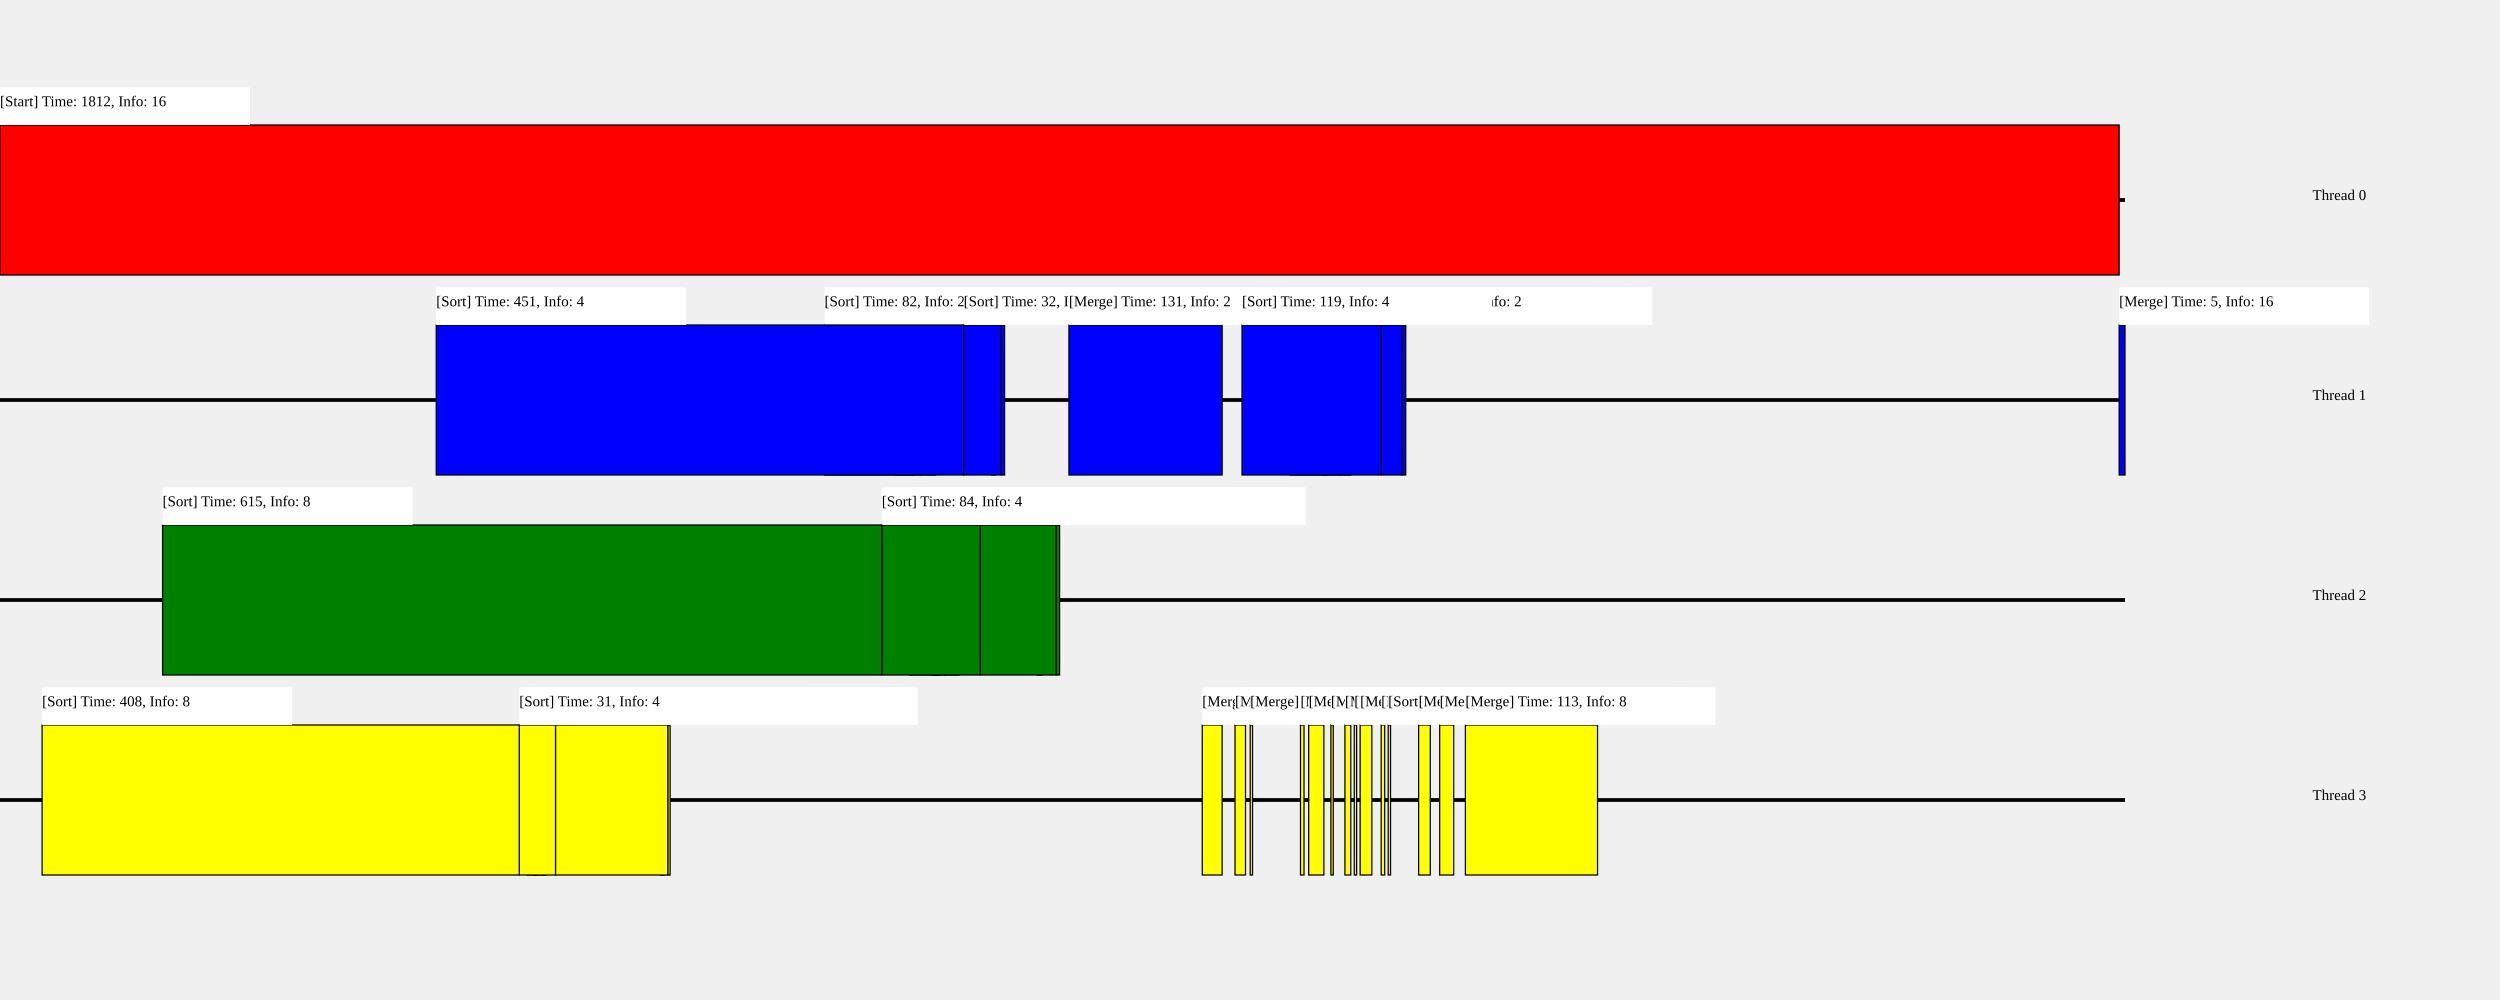
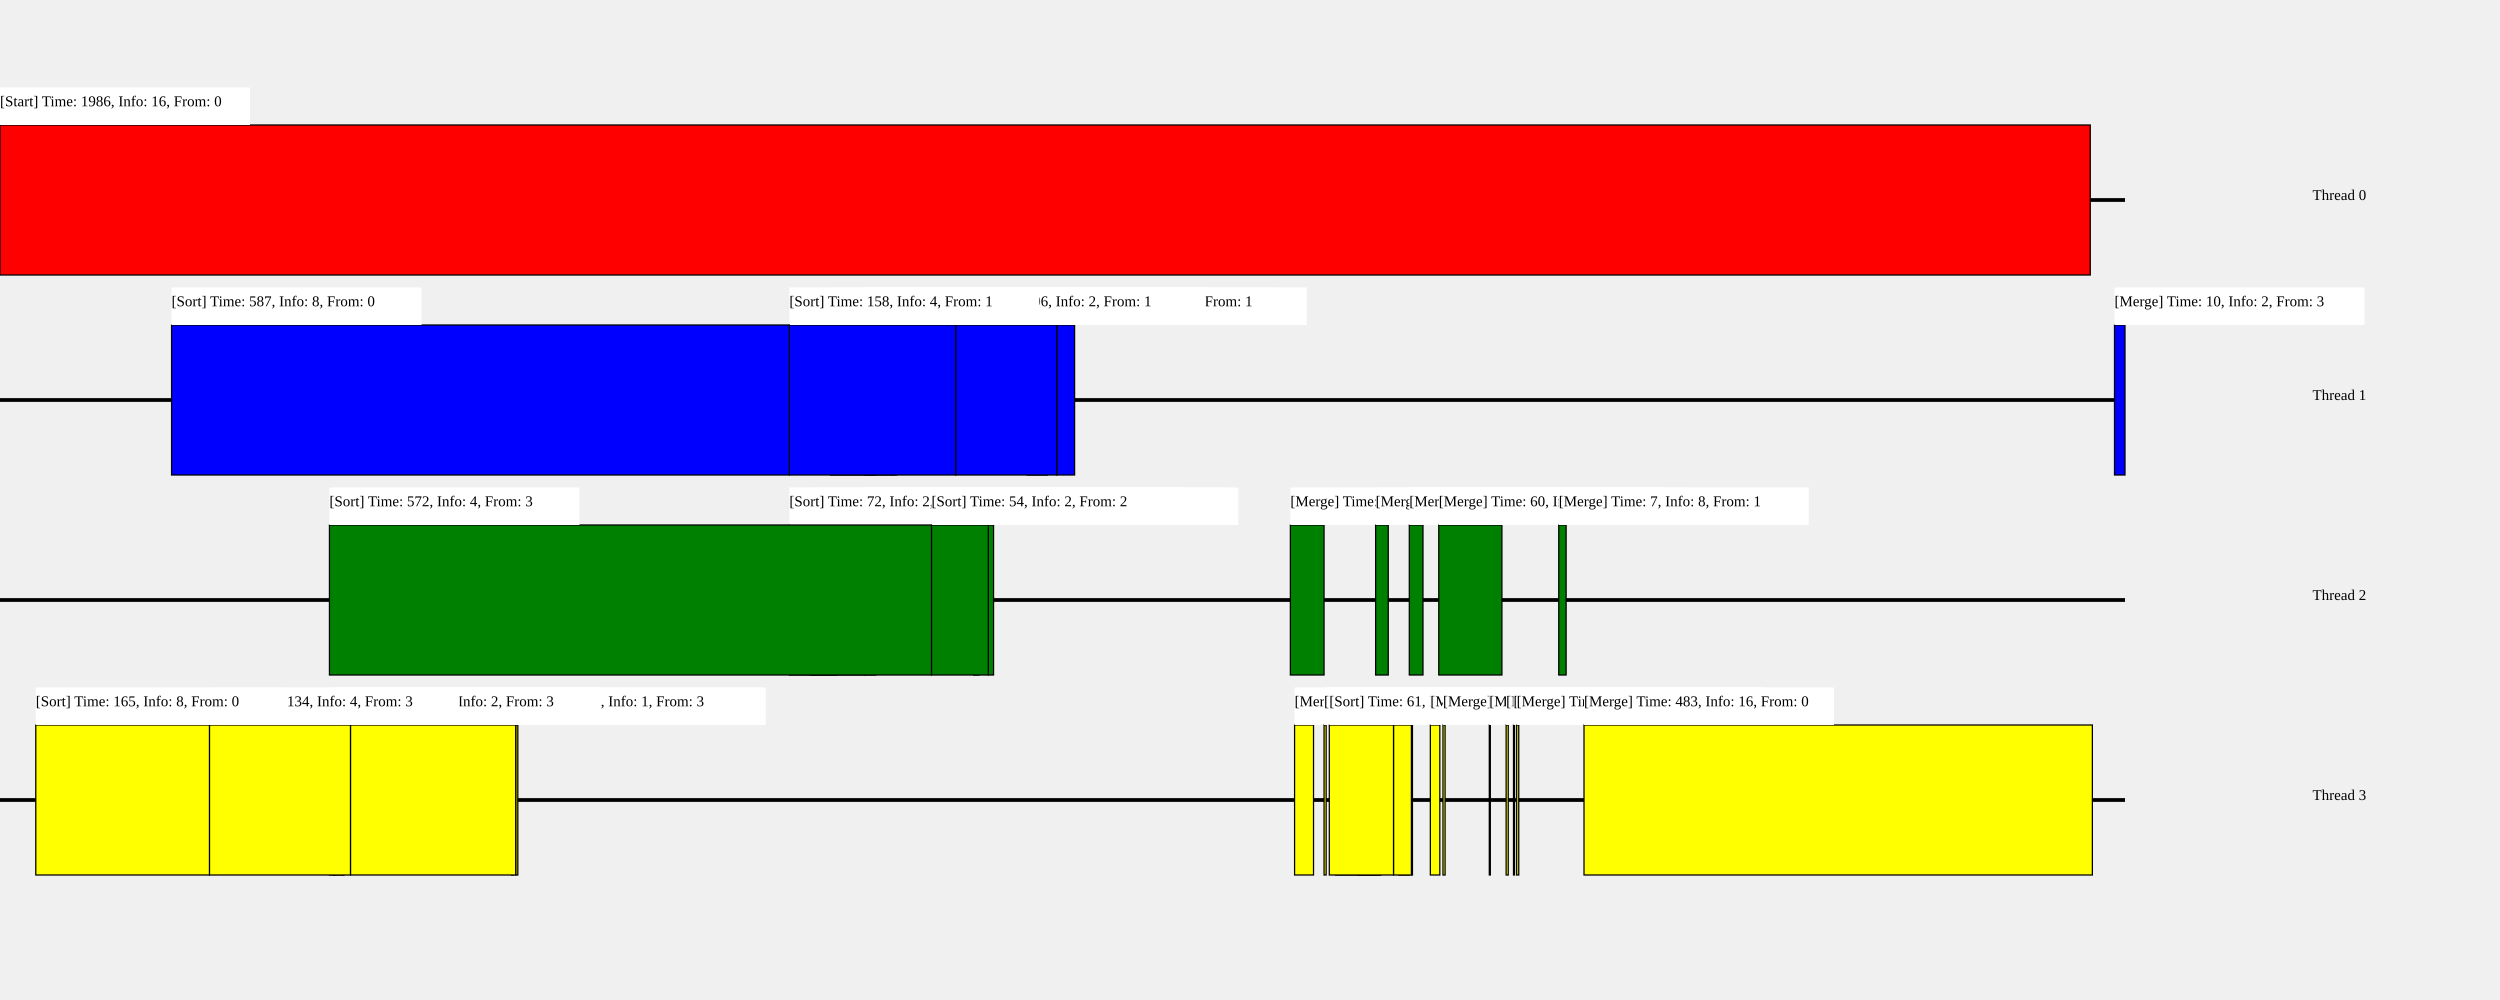
<svg xmlns="http://www.w3.org/2000/svg" viewBox="0 0 2000 800" version="1.1">
  <line x1="0" y1="160" x2="1700" y2="160" style="stroke:rgb(0,0,0);stroke-width:3" />
  <text x="1850" y="160" fill="black">Thread 0</text>
-   <rect class="task" x="0" y="100" width="1695.322" height="120" fill="red" stroke="black" />
+   <rect class="task" x="0" y="100" width="1672.214" height="120" fill="red" stroke="black" />
  <g id="tip_0">
    <rect x="0" y="70" width="200" height="30" fill="white" stoke="black" />
-     <text x="0" y="85">[Start] Time: 1812, Info: 16</text>
+     <text x="0" y="85">[Start] Time: 1986, Info: 16, From: 0
+ </text>
  </g>
  <line x1="0" y1="320" x2="1700" y2="320" style="stroke:rgb(0,0,0);stroke-width:3" />
  <text x="1850" y="320" fill="black">Thread 1</text>
-   <rect class="task" x="716.676" y="260" width="14.034" height="120" fill="blue" stroke="black" />
+   <rect class="task" x="692.125" y="260" width="8.42" height="120" fill="blue" stroke="black" />
  <g id="tip_1">
-     <rect x="716.676" y="230" width="200" height="30" fill="white" stoke="black" />
-     <text x="716.676" y="245">[Sort] Time: 15, Info: 1</text>
-   </g>
-   <rect class="task" x="736.324" y="260" width="12.163" height="120" fill="blue" stroke="black" />
+     <rect x="692.125" y="230" width="200" height="30" fill="white" stoke="black" />
+     <text x="692.125" y="245">[Sort] Time: 10, Info: 1, From: 1
+ </text>
+   </g>
+   <rect class="task" x="713.175" y="260" width="4.21" height="120" fill="blue" stroke="black" />
  <g id="tip_2">
-     <rect x="736.324" y="230" width="200" height="30" fill="white" stoke="black" />
-     <text x="736.324" y="245">[Sort] Time: 13, Info: 1</text>
-   </g>
-   <rect class="task" x="659.604" y="260" width="76.72" height="120" fill="blue" stroke="black" />
+     <rect x="713.175" y="230" width="200" height="30" fill="white" stoke="black" />
+     <text x="713.175" y="245">[Sort] Time: 5, Info: 1, From: 1
+ </text>
+   </g>
+   <rect class="task" x="664.339" y="260" width="48.836" height="120" fill="blue" stroke="black" />
  <g id="tip_3">
-     <rect x="659.604" y="230" width="200" height="30" fill="white" stoke="black" />
-     <text x="659.604" y="245">[Sort] Time: 82, Info: 2</text>
-   </g>
-   <rect class="task" x="793.396" y="260" width="2.807" height="120" fill="blue" stroke="black" />
+     <rect x="664.339" y="230" width="200" height="30" fill="white" stoke="black" />
+     <text x="664.339" y="245">[Sort] Time: 58, Info: 2, From: 1
+ </text>
+   </g>
+   <rect class="task" x="821.793" y="260" width="15.998" height="120" fill="blue" stroke="black" />
  <g id="tip_4">
-     <rect x="793.396" y="230" width="200" height="30" fill="white" stoke="black" />
-     <text x="793.396" y="245">[Sort] Time: 3, Info: 1</text>
-   </g>
-   <rect class="task" x="800.881" y="260" width="2.807" height="120" fill="blue" stroke="black" />
+     <rect x="821.793" y="230" width="200" height="30" fill="white" stoke="black" />
+     <text x="821.793" y="245">[Sort] Time: 19, Info: 1, From: 1
+ </text>
+   </g>
+   <rect class="task" x="845.369" y="260" width="14.314" height="120" fill="blue" stroke="black" />
  <g id="tip_5">
-     <rect x="800.881" y="230" width="200" height="30" fill="white" stoke="black" />
-     <text x="800.881" y="245">[Sort] Time: 3, Info: 1</text>
-   </g>
-   <rect class="task" x="770.941" y="260" width="29.939" height="120" fill="blue" stroke="black" />
+     <rect x="845.369" y="230" width="200" height="30" fill="white" stoke="black" />
+     <text x="845.369" y="245">[Sort] Time: 17, Info: 1, From: 1
+ </text>
+   </g>
+   <rect class="task" x="764.537" y="260" width="80.832" height="120" fill="blue" stroke="black" />
  <g id="tip_6">
-     <rect x="770.941" y="230" width="200" height="30" fill="white" stoke="black" />
-     <text x="770.941" y="245">[Sort] Time: 32, Info: 2</text>
-   </g>
-   <rect class="task" x="348.982" y="260" width="421.959" height="120" fill="blue" stroke="black" />
+     <rect x="764.537" y="230" width="200" height="30" fill="white" stoke="black" />
+     <text x="764.537" y="245">[Sort] Time: 96, Info: 2, From: 1
+ </text>
+   </g>
+   <rect class="task" x="631.501" y="260" width="133.036" height="120" fill="blue" stroke="black" />
  <g id="tip_7">
-     <rect x="348.982" y="230" width="200" height="30" fill="white" stoke="black" />
-     <text x="348.982" y="245">[Sort] Time: 451, Info: 4</text>
-   </g>
-   <rect class="task" x="855.146" y="260" width="122.565" height="120" fill="blue" stroke="black" />
+     <rect x="631.501" y="230" width="200" height="30" fill="white" stoke="black" />
+     <text x="631.501" y="245">[Sort] Time: 158, Info: 4, From: 1
+ </text>
+   </g>
+   <rect class="task" x="137.246" y="260" width="494.255" height="120" fill="blue" stroke="black" />
  <g id="tip_8">
-     <rect x="855.146" y="230" width="200" height="30" fill="white" stoke="black" />
-     <text x="855.146" y="245">[Merge] Time: 131, Info: 2</text>
-   </g>
-   <rect class="task" x="1057.237" y="260" width="4.678" height="120" fill="blue" stroke="black" />
+     <rect x="137.246" y="230" width="200" height="30" fill="white" stoke="black" />
+     <text x="137.246" y="245">[Sort] Time: 587, Info: 8, From: 0
+ </text>
+   </g>
+   <rect class="task" x="1691.58" y="260" width="8.42" height="120" fill="blue" stroke="black" />
  <g id="tip_9">
-     <rect x="1057.237" y="230" width="200" height="30" fill="white" stoke="black" />
-     <text x="1057.237" y="245">[Sort] Time: 5, Info: 1</text>
-   </g>
-   <rect class="task" x="1072.207" y="260" width="8.42" height="120" fill="blue" stroke="black" />
-   <g id="tip_10">
-     <rect x="1072.207" y="230" width="200" height="30" fill="white" stoke="black" />
-     <text x="1072.207" y="245">[Sort] Time: 9, Info: 1</text>
-   </g>
-   <rect class="task" x="1031.976" y="260" width="40.231" height="120" fill="blue" stroke="black" />
-   <g id="tip_11">
-     <rect x="1031.976" y="230" width="200" height="30" fill="white" stoke="black" />
-     <text x="1031.976" y="245">[Sort] Time: 43, Info: 2</text>
-   </g>
-   <rect class="task" x="1121.794" y="260" width="2.807" height="120" fill="blue" stroke="black" />
-   <g id="tip_12">
-     <rect x="1121.794" y="230" width="200" height="30" fill="white" stoke="black" />
-     <text x="1121.794" y="245">[Sort] Time: 3, Info: 1</text>
-   </g>
-   <rect class="task" x="1104.953" y="260" width="16.841" height="120" fill="blue" stroke="black" />
-   <g id="tip_13">
-     <rect x="1104.953" y="230" width="200" height="30" fill="white" stoke="black" />
-     <text x="1104.953" y="245">[Sort] Time: 18, Info: 2</text>
-   </g>
-   <rect class="task" x="993.616" y="260" width="111.337" height="120" fill="blue" stroke="black" />
-   <g id="tip_14">
-     <rect x="993.616" y="230" width="200" height="30" fill="white" stoke="black" />
-     <text x="993.616" y="245">[Sort] Time: 119, Info: 4</text>
-   </g>
-   <rect class="task" x="1695.322" y="260" width="4.678" height="120" fill="blue" stroke="black" />
-   <g id="tip_15">
-     <rect x="1695.322" y="230" width="200" height="30" fill="white" stoke="black" />
-     <text x="1695.322" y="245">[Merge] Time: 5, Info: 16</text>
+     <rect x="1691.58" y="230" width="200" height="30" fill="white" stoke="black" />
+     <text x="1691.58" y="245">[Merge] Time: 10, Info: 2, From: 3
+ </text>
  </g>
  <line x1="0" y1="480" x2="1700" y2="480" style="stroke:rgb(0,0,0);stroke-width:3" />
  <text x="1850" y="480" fill="black">Thread 2</text>
-   <rect class="task" x="745.68" y="420" width="5.614" height="120" fill="green" stroke="black" />
+   <rect class="task" x="648.341" y="420" width="21.05" height="120" fill="green" stroke="black" />
+   <g id="tip_10">
+     <rect x="648.341" y="390" width="200" height="30" fill="white" stoke="black" />
+     <text x="648.341" y="405">[Sort] Time: 25, Info: 1, From: 2
+ </text>
+   </g>
+   <rect class="task" x="692.125" y="420" width="8.42" height="120" fill="green" stroke="black" />
+   <g id="tip_11">
+     <rect x="692.125" y="390" width="200" height="30" fill="white" stoke="black" />
+     <text x="692.125" y="405">[Sort] Time: 10, Info: 1, From: 2
+ </text>
+   </g>
+   <rect class="task" x="631.501" y="420" width="60.624" height="120" fill="green" stroke="black" />
+   <g id="tip_12">
+     <rect x="631.501" y="390" width="200" height="30" fill="white" stoke="black" />
+     <text x="631.501" y="405">[Sort] Time: 72, Info: 2, From: 2
+ </text>
+   </g>
+   <rect class="task" x="778.851" y="420" width="4.21" height="120" fill="green" stroke="black" />
+   <g id="tip_13">
+     <rect x="778.851" y="390" width="200" height="30" fill="white" stoke="black" />
+     <text x="778.851" y="405">[Sort] Time: 5, Info: 1, From: 2
+ </text>
+   </g>
+   <rect class="task" x="790.639" y="420" width="4.21" height="120" fill="green" stroke="black" />
+   <g id="tip_14">
+     <rect x="790.639" y="390" width="200" height="30" fill="white" stoke="black" />
+     <text x="790.639" y="405">[Sort] Time: 5, Info: 1, From: 2
+ </text>
+   </g>
+   <rect class="task" x="745.171" y="420" width="45.468" height="120" fill="green" stroke="black" />
+   <g id="tip_15">
+     <rect x="745.171" y="390" width="200" height="30" fill="white" stoke="black" />
+     <text x="745.171" y="405">[Sort] Time: 54, Info: 2, From: 2
+ </text>
+   </g>
+   <rect class="task" x="263.546" y="420" width="481.625" height="120" fill="green" stroke="black" />
  <g id="tip_16">
-     <rect x="745.68" y="390" width="200" height="30" fill="white" stoke="black" />
-     <text x="745.68" y="405">[Sort] Time: 6, Info: 1</text>
-   </g>
-   <rect class="task" x="755.971" y="420" width="11.227" height="120" fill="green" stroke="black" />
+     <rect x="263.546" y="390" width="200" height="30" fill="white" stoke="black" />
+     <text x="263.546" y="405">[Sort] Time: 572, Info: 4, From: 3
+ </text>
+   </g>
+   <rect class="task" x="1032.293" y="420" width="26.944" height="120" fill="green" stroke="black" />
  <g id="tip_17">
-     <rect x="755.971" y="390" width="200" height="30" fill="white" stoke="black" />
-     <text x="755.971" y="405">[Sort] Time: 12, Info: 1</text>
-   </g>
-   <rect class="task" x="727.903" y="420" width="28.068" height="120" fill="green" stroke="black" />
+     <rect x="1032.293" y="390" width="200" height="30" fill="white" stoke="black" />
+     <text x="1032.293" y="405">[Merge] Time: 32, Info: 2, From: 3
+ </text>
+   </g>
+   <rect class="task" x="1100.495" y="420" width="10.104" height="120" fill="green" stroke="black" />
  <g id="tip_18">
-     <rect x="727.903" y="390" width="200" height="30" fill="white" stoke="black" />
-     <text x="727.903" y="405">[Sort] Time: 30, Info: 2</text>
-   </g>
-   <rect class="task" x="829.884" y="420" width="3.742" height="120" fill="green" stroke="black" />
+     <rect x="1100.495" y="390" width="200" height="30" fill="white" stoke="black" />
+     <text x="1100.495" y="405">[Merge] Time: 12, Info: 2, From: 2
+ </text>
+   </g>
+   <rect class="task" x="1127.439" y="420" width="10.946" height="120" fill="green" stroke="black" />
  <g id="tip_19">
-     <rect x="829.884" y="390" width="200" height="30" fill="white" stoke="black" />
-     <text x="829.884" y="405">[Sort] Time: 4, Info: 1</text>
-   </g>
-   <rect class="task" x="844.854" y="420" width="2.807" height="120" fill="green" stroke="black" />
+     <rect x="1127.439" y="390" width="200" height="30" fill="white" stoke="black" />
+     <text x="1127.439" y="405">[Merge] Time: 13, Info: 2, From: 1
+ </text>
+   </g>
+   <rect class="task" x="1151.015" y="420" width="50.52" height="120" fill="green" stroke="black" />
  <g id="tip_20">
-     <rect x="844.854" y="390" width="200" height="30" fill="white" stoke="black" />
-     <text x="844.854" y="405">[Sort] Time: 3, Info: 1</text>
-   </g>
-   <rect class="task" x="784.04" y="420" width="60.815" height="120" fill="green" stroke="black" />
+     <rect x="1151.015" y="390" width="200" height="30" fill="white" stoke="black" />
+     <text x="1151.015" y="405">[Merge] Time: 60, Info: 2, From: 2
+ </text>
+   </g>
+   <rect class="task" x="1247.003" y="420" width="5.894" height="120" fill="green" stroke="black" />
  <g id="tip_21">
-     <rect x="784.04" y="390" width="200" height="30" fill="white" stoke="black" />
-     <text x="784.04" y="405">[Sort] Time: 65, Info: 2</text>
-   </g>
-   <rect class="task" x="705.449" y="420" width="78.591" height="120" fill="green" stroke="black" />
-   <g id="tip_22">
-     <rect x="705.449" y="390" width="200" height="30" fill="white" stoke="black" />
-     <text x="705.449" y="405">[Sort] Time: 84, Info: 4</text>
-   </g>
-   <rect class="task" x="130.05" y="420" width="575.399" height="120" fill="green" stroke="black" />
-   <g id="tip_23">
-     <rect x="130.05" y="390" width="200" height="30" fill="white" stoke="black" />
-     <text x="130.05" y="405">[Sort] Time: 615, Info: 8</text>
+     <rect x="1247.003" y="390" width="200" height="30" fill="white" stoke="black" />
+     <text x="1247.003" y="405">[Merge] Time: 7, Info: 8, From: 1
+ </text>
  </g>
  <line x1="0" y1="640" x2="1700" y2="640" style="stroke:rgb(0,0,0);stroke-width:3" />
  <text x="1850" y="640" fill="black">Thread 3</text>
-   <rect class="task" x="427.573" y="580" width="1.871" height="120" fill="yellow" stroke="black" />
+   <rect class="task" x="266.914" y="580" width="0.842" height="120" fill="yellow" stroke="black" />
+   <g id="tip_22">
+     <rect x="266.914" y="550" width="200" height="30" fill="white" stoke="black" />
+     <text x="266.914" y="565">[Sort] Time: 1, Info: 1, From: 3
+ </text>
+   </g>
+   <rect class="task" x="274.492" y="580" width="0.842" height="120" fill="yellow" stroke="black" />
+   <g id="tip_23">
+     <rect x="274.492" y="550" width="200" height="30" fill="white" stoke="black" />
+     <text x="274.492" y="565">[Sort] Time: 1, Info: 1, From: 3
+ </text>
+   </g>
+   <rect class="task" x="263.546" y="580" width="10.946" height="120" fill="yellow" stroke="black" />
  <g id="tip_24">
-     <rect x="427.573" y="550" width="200" height="30" fill="white" stoke="black" />
-     <text x="427.573" y="565">[Sort] Time: 2, Info: 1</text>
-   </g>
-   <rect class="task" x="435.058" y="580" width="1.871" height="120" fill="yellow" stroke="black" />
+     <rect x="263.546" y="550" width="200" height="30" fill="white" stoke="black" />
+     <text x="263.546" y="565">[Sort] Time: 13, Info: 2, From: 3
+ </text>
+   </g>
+   <rect class="task" x="409.212" y="580" width="1.684" height="120" fill="yellow" stroke="black" />
  <g id="tip_25">
-     <rect x="435.058" y="550" width="200" height="30" fill="white" stoke="black" />
-     <text x="435.058" y="565">[Sort] Time: 2, Info: 1</text>
-   </g>
-   <rect class="task" x="421.959" y="580" width="13.099" height="120" fill="yellow" stroke="black" />
+     <rect x="409.212" y="550" width="200" height="30" fill="white" stoke="black" />
+     <text x="409.212" y="565">[Sort] Time: 2, Info: 1, From: 3
+ </text>
+   </g>
+   <rect class="task" x="412.58" y="580" width="1.684" height="120" fill="yellow" stroke="black" />
  <g id="tip_26">
-     <rect x="421.959" y="550" width="200" height="30" fill="white" stoke="black" />
-     <text x="421.959" y="565">[Sort] Time: 14, Info: 2</text>
-   </g>
-   <rect class="task" x="528.619" y="580" width="2.807" height="120" fill="yellow" stroke="black" />
+     <rect x="412.58" y="550" width="200" height="30" fill="white" stoke="black" />
+     <text x="412.58" y="565">[Sort] Time: 2, Info: 1, From: 3
+ </text>
+   </g>
+   <rect class="task" x="280.386" y="580" width="132.194" height="120" fill="yellow" stroke="black" />
  <g id="tip_27">
-     <rect x="528.619" y="550" width="200" height="30" fill="white" stoke="black" />
-     <text x="528.619" y="565">[Sort] Time: 3, Info: 1</text>
-   </g>
-   <rect class="task" x="534.232" y="580" width="1.871" height="120" fill="yellow" stroke="black" />
+     <rect x="280.386" y="550" width="200" height="30" fill="white" stoke="black" />
+     <text x="280.386" y="565">[Sort] Time: 157, Info: 2, From: 3
+ </text>
+   </g>
+   <rect class="task" x="167.558" y="580" width="112.828" height="120" fill="yellow" stroke="black" />
  <g id="tip_28">
-     <rect x="534.232" y="550" width="200" height="30" fill="white" stoke="black" />
-     <text x="534.232" y="565">[Sort] Time: 2, Info: 1</text>
-   </g>
-   <rect class="task" x="444.414" y="580" width="89.818" height="120" fill="yellow" stroke="black" />
+     <rect x="167.558" y="550" width="200" height="30" fill="white" stoke="black" />
+     <text x="167.558" y="565">[Sort] Time: 134, Info: 4, From: 3
+ </text>
+   </g>
+   <rect class="task" x="28.628" y="580" width="138.93" height="120" fill="yellow" stroke="black" />
  <g id="tip_29">
-     <rect x="444.414" y="550" width="200" height="30" fill="white" stoke="black" />
-     <text x="444.414" y="565">[Sort] Time: 96, Info: 2</text>
-   </g>
-   <rect class="task" x="415.41" y="580" width="29.004" height="120" fill="yellow" stroke="black" />
+     <rect x="28.628" y="550" width="200" height="30" fill="white" stoke="black" />
+     <text x="28.628" y="565">[Sort] Time: 165, Info: 8, From: 0
+ </text>
+   </g>
+   <rect class="task" x="1035.661" y="580" width="15.156" height="120" fill="yellow" stroke="black" />
  <g id="tip_30">
-     <rect x="415.41" y="550" width="200" height="30" fill="white" stoke="black" />
-     <text x="415.41" y="565">[Sort] Time: 31, Info: 4</text>
-   </g>
-   <rect class="task" x="33.682" y="580" width="381.728" height="120" fill="yellow" stroke="black" />
+     <rect x="1035.661" y="550" width="200" height="30" fill="white" stoke="black" />
+     <text x="1035.661" y="565">[Merge] Time: 18, Info: 2, From: 3
+ </text>
+   </g>
+   <rect class="task" x="1059.237" y="580" width="1.684" height="120" fill="yellow" stroke="black" />
  <g id="tip_31">
-     <rect x="33.682" y="550" width="200" height="30" fill="white" stoke="black" />
-     <text x="33.682" y="565">[Sort] Time: 408, Info: 8</text>
-   </g>
-   <rect class="task" x="961.805" y="580" width="15.905" height="120" fill="yellow" stroke="black" />
+     <rect x="1059.237" y="550" width="200" height="30" fill="white" stoke="black" />
+     <text x="1059.237" y="565">[Merge] Time: 2, Info: 4, From: 3
+ </text>
+   </g>
+   <rect class="task" x="1087.023" y="580" width="15.156" height="120" fill="yellow" stroke="black" />
  <g id="tip_32">
-     <rect x="961.805" y="550" width="200" height="30" fill="white" stoke="black" />
-     <text x="961.805" y="565">[Merge] Time: 17, Info: 2</text>
-   </g>
-   <rect class="task" x="988.002" y="580" width="8.42" height="120" fill="yellow" stroke="black" />
+     <rect x="1087.023" y="550" width="200" height="30" fill="white" stoke="black" />
+     <text x="1087.023" y="565">[Sort] Time: 18, Info: 1, From: 3
+ </text>
+   </g>
+   <rect class="task" x="1103.863" y="580" width="0.842" height="120" fill="yellow" stroke="black" />
  <g id="tip_33">
-     <rect x="988.002" y="550" width="200" height="30" fill="white" stoke="black" />
-     <text x="988.002" y="565">[Merge] Time: 9, Info: 4</text>
-   </g>
-   <rect class="task" x="1000.165" y="580" width="1.871" height="120" fill="yellow" stroke="black" />
+     <rect x="1103.863" y="550" width="200" height="30" fill="white" stoke="black" />
+     <text x="1103.863" y="565">[Sort] Time: 1, Info: 1, From: 3
+ </text>
+   </g>
+   <rect class="task" x="1068.499" y="580" width="35.364" height="120" fill="yellow" stroke="black" />
  <g id="tip_34">
-     <rect x="1000.165" y="550" width="200" height="30" fill="white" stoke="black" />
-     <text x="1000.165" y="565">[Merge] Time: 2, Info: 2</text>
-   </g>
-   <rect class="task" x="1040.396" y="580" width="2.807" height="120" fill="yellow" stroke="black" />
+     <rect x="1068.499" y="550" width="200" height="30" fill="white" stoke="black" />
+     <text x="1068.499" y="565">[Sort] Time: 42, Info: 2, From: 3
+ </text>
+   </g>
+   <rect class="task" x="1119.019" y="580" width="8.42" height="120" fill="yellow" stroke="black" />
  <g id="tip_35">
-     <rect x="1040.396" y="550" width="200" height="30" fill="white" stoke="black" />
-     <text x="1040.396" y="565">[Merge] Time: 3, Info: 2</text>
-   </g>
-   <rect class="task" x="1046.946" y="580" width="12.163" height="120" fill="yellow" stroke="black" />
+     <rect x="1119.019" y="550" width="200" height="30" fill="white" stoke="black" />
+     <text x="1119.019" y="565">[Sort] Time: 10, Info: 1, From: 3
+ </text>
+   </g>
+   <rect class="task" x="1129.123" y="580" width="0.842" height="120" fill="yellow" stroke="black" />
  <g id="tip_36">
-     <rect x="1046.946" y="550" width="200" height="30" fill="white" stoke="black" />
-     <text x="1046.946" y="565">[Merge] Time: 13, Info: 2</text>
-   </g>
-   <rect class="task" x="1064.722" y="580" width="1.871" height="120" fill="yellow" stroke="black" />
+     <rect x="1129.123" y="550" width="200" height="30" fill="white" stoke="black" />
+     <text x="1129.123" y="565">[Sort] Time: 1, Info: 1, From: 3
+ </text>
+   </g>
+   <rect class="task" x="1114.809" y="580" width="14.314" height="120" fill="yellow" stroke="black" />
  <g id="tip_37">
-     <rect x="1064.722" y="550" width="200" height="30" fill="white" stoke="black" />
-     <text x="1064.722" y="565">[Merge] Time: 2, Info: 4</text>
-   </g>
-   <rect class="task" x="1075.949" y="580" width="4.678" height="120" fill="yellow" stroke="black" />
+     <rect x="1114.809" y="550" width="200" height="30" fill="white" stoke="black" />
+     <text x="1114.809" y="565">[Sort] Time: 17, Info: 2, From: 3
+ </text>
+   </g>
+   <rect class="task" x="1063.447" y="580" width="51.362" height="120" fill="yellow" stroke="black" />
  <g id="tip_38">
-     <rect x="1075.949" y="550" width="200" height="30" fill="white" stoke="black" />
-     <text x="1075.949" y="565">[Merge] Time: 5, Info: 8</text>
-   </g>
-   <rect class="task" x="1083.434" y="580" width="1.871" height="120" fill="yellow" stroke="black" />
+     <rect x="1063.447" y="550" width="200" height="30" fill="white" stoke="black" />
+     <text x="1063.447" y="565">[Sort] Time: 61, Info: 4, From: 1
+ </text>
+   </g>
+   <rect class="task" x="1144.279" y="580" width="7.578" height="120" fill="yellow" stroke="black" />
  <g id="tip_39">
-     <rect x="1083.434" y="550" width="200" height="30" fill="white" stoke="black" />
-     <text x="1083.434" y="565">[Merge] Time: 2, Info: 2</text>
-   </g>
-   <rect class="task" x="1088.112" y="580" width="9.356" height="120" fill="yellow" stroke="black" />
+     <rect x="1144.279" y="550" width="200" height="30" fill="white" stoke="black" />
+     <text x="1144.279" y="565">[Merge] Time: 9, Info: 4, From: 2
+ </text>
+   </g>
+   <rect class="task" x="1154.383" y="580" width="1.684" height="120" fill="yellow" stroke="black" />
  <g id="tip_40">
-     <rect x="1088.112" y="550" width="200" height="30" fill="white" stoke="black" />
-     <text x="1088.112" y="565">[Merge] Time: 10, Info: 4</text>
-   </g>
-   <rect class="task" x="1104.953" y="580" width="2.807" height="120" fill="yellow" stroke="black" />
+     <rect x="1154.383" y="550" width="200" height="30" fill="white" stoke="black" />
+     <text x="1154.383" y="565">[Merge] Time: 2, Info: 8, From: 3
+ </text>
+   </g>
+   <rect class="task" x="1191.431" y="580" width="0.842" height="120" fill="yellow" stroke="black" />
  <g id="tip_41">
-     <rect x="1104.953" y="550" width="200" height="30" fill="white" stoke="black" />
-     <text x="1104.953" y="565">[Merge] Time: 3, Info: 2</text>
-   </g>
-   <rect class="task" x="1110.567" y="580" width="1.871" height="120" fill="yellow" stroke="black" />
+     <rect x="1191.431" y="550" width="200" height="30" fill="white" stoke="black" />
+     <text x="1191.431" y="565">[Merge] Time: 1, Info: 2, From: 1
+ </text>
+   </g>
+   <rect class="task" x="1204.903" y="580" width="1.684" height="120" fill="yellow" stroke="black" />
  <g id="tip_42">
-     <rect x="1110.567" y="550" width="200" height="30" fill="white" stoke="black" />
-     <text x="1110.567" y="565">[Sort] Time: 2, Info: 1</text>
-   </g>
-   <rect class="task" x="1134.893" y="580" width="9.356" height="120" fill="yellow" stroke="black" />
+     <rect x="1204.903" y="550" width="200" height="30" fill="white" stoke="black" />
+     <text x="1204.903" y="565">[Merge] Time: 2, Info: 4, From: 1
+ </text>
+   </g>
+   <rect class="task" x="1210.797" y="580" width="0.842" height="120" fill="yellow" stroke="black" />
  <g id="tip_43">
-     <rect x="1134.893" y="550" width="200" height="30" fill="white" stoke="black" />
-     <text x="1134.893" y="565">[Merge] Time: 10, Info: 2</text>
-   </g>
-   <rect class="task" x="1151.734" y="580" width="11.227" height="120" fill="yellow" stroke="black" />
+     <rect x="1210.797" y="550" width="200" height="30" fill="white" stoke="black" />
+     <text x="1210.797" y="565">[Merge] Time: 1, Info: 2, From: 3
+ </text>
+   </g>
+   <rect class="task" x="1213.323" y="580" width="1.684" height="120" fill="yellow" stroke="black" />
  <g id="tip_44">
-     <rect x="1151.734" y="550" width="200" height="30" fill="white" stoke="black" />
-     <text x="1151.734" y="565">[Merge] Time: 12, Info: 4</text>
-   </g>
-   <rect class="task" x="1172.317" y="580" width="105.724" height="120" fill="yellow" stroke="black" />
+     <rect x="1213.323" y="550" width="200" height="30" fill="white" stoke="black" />
+     <text x="1213.323" y="565">[Merge] Time: 2, Info: 4, From: 3
+ </text>
+   </g>
+   <rect class="task" x="1267.212" y="580" width="406.686" height="120" fill="yellow" stroke="black" />
  <g id="tip_45">
-     <rect x="1172.317" y="550" width="200" height="30" fill="white" stoke="black" />
-     <text x="1172.317" y="565">[Merge] Time: 113, Info: 8</text>
+     <rect x="1267.212" y="550" width="200" height="30" fill="white" stoke="black" />
+     <text x="1267.212" y="565">[Merge] Time: 483, Info: 16, From: 0
+ </text>
  </g>
  <style>.task-highlight {fill: #ec008c;opacity: 1;}</style>
</svg>
